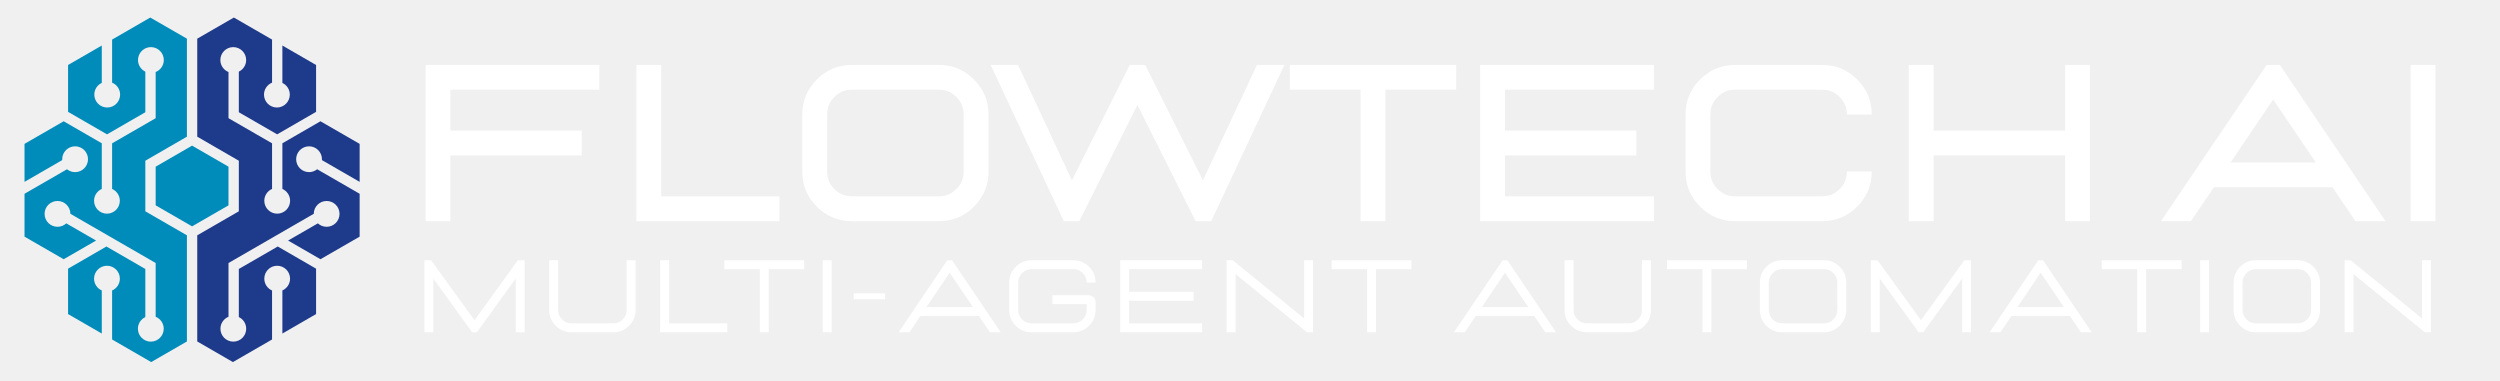
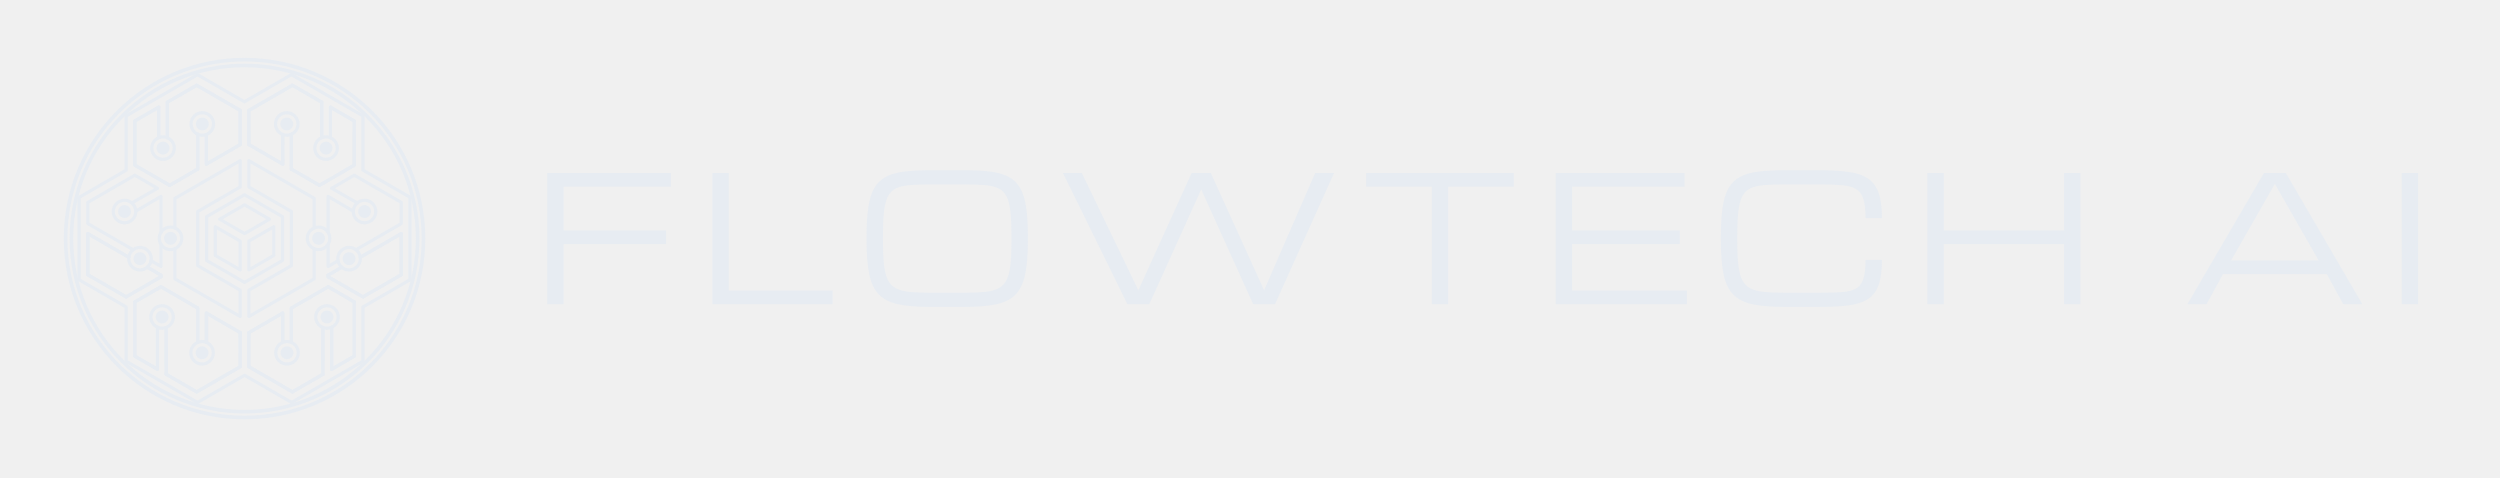
- <svg xmlns="http://www.w3.org/2000/svg" viewBox="290 940 2430 370" preserveAspectRatio="xMidYMid meet" version="1.0">
-   <defs>
-     <g />
-     <clipPath id="90af301d65">
-       <path d="M 313.836 957.027 L 472 957.027 L 472 1292 L 313.836 1292 Z M 313.836 957.027 " clip-rule="nonzero" />
-     </clipPath>
-     <clipPath id="357c63b759">
-       <path d="M 481 957.027 L 639.941 957.027 L 639.941 1292 L 481 1292 Z M 481 957.027 " clip-rule="nonzero" />
-     </clipPath>
-   </defs>
-   <g fill="#ffffff" fill-opacity="1">
-     <g transform="translate(692.7468, 1262.99)">
-       <g>
-         <path d="M 107.203 0 L 98.516 0 L 98.516 -52.234 L 60.734 0 L 56.234 0 L 18.453 -52.234 L 18.453 0 L 9.766 0 L 9.766 -70.016 L 16.312 -70.016 L 58.484 -11.719 L 100.625 -70.016 L 107.203 -70.016 Z M 107.203 0 " />
-       </g>
-     </g>
+ <svg xmlns="http://www.w3.org/2000/svg" viewBox="0 0 838.3 160.0" width="838.3" height="160.0">
+   <g transform="translate(82.00,80.00) scale(0.6742)">
+     <path d="M46.493,11.015 41.569,13.855 41.569,2.831" fill="none" stroke="#E7ECF2" stroke-width="1.6" stroke-linecap="round" stroke-linejoin="round" />
+     <path d="M41.569,-3.079 41.569,-20.976 54.094,-13.627" fill="none" stroke="#E7ECF2" stroke-width="1.6" stroke-linecap="round" stroke-linejoin="round" />
+     <path d="M56.068,-17.726 43.301,-25 54.567,-31.504 77.942,-18.009 77.942,-7.449 55.401,5.551" fill="none" stroke="#E7ECF2" stroke-width="1.6" stroke-linecap="round" stroke-linejoin="round" />
+     <path d="M57.557,9.307 77.942,-2.449 77.942,18.016 58.892,29.001 43.301,20.02 41.569,19.024 41.569,18.194 48.358,14.254" fill="none" stroke="#E7ECF2" stroke-width="1.6" stroke-linecap="round" stroke-linejoin="round" />
+     <path d="M-18.961,51.634 -18.961,37.053 -2.178,46.743 -2.178,48.743 -2.165,63.75 -23.816,76.25 -38.974,67.498 -38.989,44.227" fill="none" stroke="#E7ECF2" stroke-width="1.6" stroke-linecap="round" stroke-linejoin="round" />
+     <path d="M-43.323,44.096 -43.323,64.988 -54.56,58.5 -54.56,31.5 -43.301,24.968 -41.569,23.968 -23.29,34.554 -23.29,51.638" fill="none" stroke="#E7ECF2" stroke-width="1.6" stroke-linecap="round" stroke-linejoin="round" />
+     <path d="M-54.094,-13.627 -41.569,-20.976 -41.569,-3.079" fill="none" stroke="#E7ECF2" stroke-width="1.6" stroke-linecap="round" stroke-linejoin="round" />
+     <path d="M-41.569,2.831 -41.569,13.855 -46.493,11.015" fill="none" stroke="#E7ECF2" stroke-width="1.6" stroke-linecap="round" stroke-linejoin="round" />
+     <path d="M-55.401,5.551 -77.942,-7.449 -77.942,-18.009 -54.567,-31.504 -43.301,-25 -56.068,-17.726" fill="none" stroke="#E7ECF2" stroke-width="1.6" stroke-linecap="round" stroke-linejoin="round" />
+     <path d="M38.989,44.227 38.974,67.498 23.816,76.25 2.165,63.75 2.165,48.75 2.178,46.743 18.961,37.053 18.961,51.634" fill="none" stroke="#E7ECF2" stroke-width="1.6" stroke-linecap="round" stroke-linejoin="round" />
+     <path d="M23.29,51.638 23.29,34.554 41.569,24 43.301,24.965 54.56,31.5 54.56,58.5 43.323,64.988 43.323,44.096" fill="none" stroke="#E7ECF2" stroke-width="1.6" stroke-linecap="round" stroke-linejoin="round" />
+     <path d="M-38.389,-50.17 -38.389,-67.836 -23.816,-76.25 -2.165,-63.75 -2.165,-48.75 -2.178,-46.743 -18.998,-37.031 -18.998,-39.053 -18.998,-51.77" fill="none" stroke="#E7ECF2" stroke-width="1.6" stroke-linecap="round" stroke-linejoin="round" />
+     <path d="M-23.291,-51.89 -23.291,-36.553 -23.265,-34.568 -37.227,-26.507 -38.959,-27.507 -54.566,-36.504 -54.561,-58.499 -42.72,-65.336 -42.72,-50.158" fill="none" stroke="#E7ECF2" stroke-width="1.6" stroke-linecap="round" stroke-linejoin="round" />
+     <path d="M34.641,5.038 34.641,20.023 2.165,38.751 2.165,25.66 23.305,13.455 23.305,-13.455 2.165,-25.66 2.165,-38.75 34.641,-20 34.641,-5.286" fill="none" stroke="#E7ECF2" stroke-width="1.6" stroke-linecap="round" stroke-linejoin="round" />
+     <path d="M-48.358,14.254 -41.569,18.194 -41.569,19.024 -43.301,20.021 -58.892,29.001 -77.942,18.016 -77.942,-2.449 -57.557,9.307" fill="none" stroke="#E7ECF2" stroke-width="1.6" stroke-linecap="round" stroke-linejoin="round" />
+     <path d="M-0,68 23.383,81.5 58.89,61 58.89,34 82.272,20.513 82.272,-20.576 58.89,-34.054 58.89,-61 23.299,-81.548 -0.061,-68.035 -23.383,-81.5 -58.89,-61 -58.89,-34.007 -82.272,-20.507 -82.272,20.5 -58.89,34 -58.89,61 -23.383,81.5Z" fill="none" stroke="#E7ECF2" stroke-width="1.6" stroke-linecap="round" stroke-linejoin="round" />
+     <path d="M18.956,-51.786 18.998,-39.053 18.998,-37.031 2.178,-46.743 2.178,-48.743 2.165,-63.75 23.816,-76.25 38.389,-67.836 38.389,-50.17" fill="none" stroke="#E7ECF2" stroke-width="1.6" stroke-linecap="round" stroke-linejoin="round" />
+     <path d="M42.72,-50.158 42.72,-65.336 54.561,-58.499 54.566,-36.504 39.002,-27.482 37.227,-26.507 23.265,-34.568 23.288,-36.555 23.291,-51.89" fill="none" stroke="#E7ECF2" stroke-width="1.6" stroke-linecap="round" stroke-linejoin="round" />
+     <path d="M-34.641,-5.286 -34.641,-20 -2.165,-38.75 -2.165,-25.66 -23.305,-13.455 -23.305,13.455 -2.165,25.66 -2.165,38.751 -34.641,20.023 -34.641,5.038" fill="none" stroke="#E7ECF2" stroke-width="1.6" stroke-linecap="round" stroke-linejoin="round" />
+     <path d="M-0,21.787 -18.868,10.893 -18.868,-10.893 0,-21.787 18.868,-10.893 18.868,10.893Z" fill="none" stroke="#E7ECF2" stroke-width="1.6" stroke-linecap="round" stroke-linejoin="round" />
+     <path d="M0,-16.78 -12.372,-9.643 0.007,-2.496 12.374,-9.636Z" fill="none" stroke="#E7ECF2" stroke-width="1.6" stroke-linecap="round" stroke-linejoin="round" />
+     <path d="M14.538,8.393 14.538,-5.893 2.165,1.25 2.165,15.554Z" fill="none" stroke="#E7ECF2" stroke-width="1.6" stroke-linecap="round" stroke-linejoin="round" />
+     <path d="M-2.165,1.25 -14.538,-5.893 -14.538,8.409 -2.165,15.554Z" fill="none" stroke="#E7ECF2" stroke-width="1.6" stroke-linecap="round" stroke-linejoin="round" />
+     <path d="M-54.566,-36.504 -54.561,-58.499" fill="none" stroke="#E7ECF2" stroke-width="1.6" stroke-linecap="round" stroke-linejoin="round" />
+     <path d="M-42.72,-65.336 -42.72,-50.158" fill="none" stroke="#E7ECF2" stroke-width="1.6" stroke-linecap="round" stroke-linejoin="round" />
+     <path d="M-38.389,-50.17 -38.389,-67.836" fill="none" stroke="#E7ECF2" stroke-width="1.6" stroke-linecap="round" stroke-linejoin="round" />
+     <path d="M-23.291,-51.89 -23.291,-36.553" fill="none" stroke="#E7ECF2" stroke-width="1.6" stroke-linecap="round" stroke-linejoin="round" />
+     <path d="M-18.998,-39.053 -18.998,-51.77" fill="none" stroke="#E7ECF2" stroke-width="1.6" stroke-linecap="round" stroke-linejoin="round" />
+     <path d="M-2.178,-46.743 -18.998,-37.031" fill="none" stroke="#E7ECF2" stroke-width="1.6" stroke-linecap="round" stroke-linejoin="round" />
+     <path d="M-23.265,-34.568 -37.227,-26.507" fill="none" stroke="#E7ECF2" stroke-width="1.6" stroke-linecap="round" stroke-linejoin="round" />
+     <path d="M-39.002,-27.482 -54.566,-36.504" fill="none" stroke="#E7ECF2" stroke-width="1.6" stroke-linecap="round" stroke-linejoin="round" />
+     <path d="M-37.227,-26.507 -38.959,-27.507" fill="none" stroke="#E7ECF2" stroke-width="1.6" stroke-linecap="round" stroke-linejoin="round" />
+     <path d="M-23.288,-36.555 -23.265,-34.568" fill="none" stroke="#E7ECF2" stroke-width="1.6" stroke-linecap="round" stroke-linejoin="round" />
+     <path d="M-18.998,-37.031 -18.998,-39.053" fill="none" stroke="#E7ECF2" stroke-width="1.6" stroke-linecap="round" stroke-linejoin="round" />
+     <path d="M-38.389,-67.836 -23.816,-76.25" fill="none" stroke="#E7ECF2" stroke-width="1.6" stroke-linecap="round" stroke-linejoin="round" />
+     <path d="M-54.561,-58.499 -42.72,-65.336" fill="none" stroke="#E7ECF2" stroke-width="1.6" stroke-linecap="round" stroke-linejoin="round" />
+     <path d="M-77.942,-2.449 -57.557,9.307" fill="none" stroke="#E7ECF2" stroke-width="1.6" stroke-linecap="round" stroke-linejoin="round" />
+     <path d="M-77.942,18.016 -77.942,-2.449" fill="none" stroke="#E7ECF2" stroke-width="1.6" stroke-linecap="round" stroke-linejoin="round" />
+     <path d="M-58.892,29.001 -77.942,18.016" fill="none" stroke="#E7ECF2" stroke-width="1.6" stroke-linecap="round" stroke-linejoin="round" />
+     <path d="M-54.56,58.5 -54.56,31.5" fill="none" stroke="#E7ECF2" stroke-width="1.6" stroke-linecap="round" stroke-linejoin="round" />
+     <path d="M-54.56,31.5 -43.301,24.968" fill="none" stroke="#E7ECF2" stroke-width="1.6" stroke-linecap="round" stroke-linejoin="round" />
+     <path d="M-43.301,20.02 -58.892,29.001" fill="none" stroke="#E7ECF2" stroke-width="1.6" stroke-linecap="round" stroke-linejoin="round" />
+     <path d="M-48.358,14.254 -41.569,18.194" fill="none" stroke="#E7ECF2" stroke-width="1.6" stroke-linecap="round" stroke-linejoin="round" />
+     <path d="M-41.569,19.024 -43.301,20.021" fill="none" stroke="#E7ECF2" stroke-width="1.6" stroke-linecap="round" stroke-linejoin="round" />
+     <path d="M-41.569,18.194 -41.569,19.024" fill="none" stroke="#E7ECF2" stroke-width="1.6" stroke-linecap="round" stroke-linejoin="round" />
+     <path d="M-43.301,24.965 -41.569,23.968" fill="none" stroke="#E7ECF2" stroke-width="1.6" stroke-linecap="round" stroke-linejoin="round" />
+     <path d="M-41.569,24 -23.29,34.554" fill="none" stroke="#E7ECF2" stroke-width="1.6" stroke-linecap="round" stroke-linejoin="round" />
+     <path d="M-43.323,44.096 -43.323,64.988" fill="none" stroke="#E7ECF2" stroke-width="1.6" stroke-linecap="round" stroke-linejoin="round" />
+     <path d="M-38.974,67.498 -38.989,44.227" fill="none" stroke="#E7ECF2" stroke-width="1.6" stroke-linecap="round" stroke-linejoin="round" />
+     <path d="M-23.29,34.554 -23.29,51.638" fill="none" stroke="#E7ECF2" stroke-width="1.6" stroke-linecap="round" stroke-linejoin="round" />
+     <path d="M-18.961,51.634 -18.961,37.053" fill="none" stroke="#E7ECF2" stroke-width="1.6" stroke-linecap="round" stroke-linejoin="round" />
+     <path d="M-18.961,37.053 -2.178,46.743" fill="none" stroke="#E7ECF2" stroke-width="1.6" stroke-linecap="round" stroke-linejoin="round" />
+     <path d="M-2.165,48.75 -2.165,63.75" fill="none" stroke="#E7ECF2" stroke-width="1.6" stroke-linecap="round" stroke-linejoin="round" />
+     <path d="M-2.178,46.743 -2.178,48.743" fill="none" stroke="#E7ECF2" stroke-width="1.6" stroke-linecap="round" stroke-linejoin="round" />
+     <path d="M2.178,46.743 18.961,37.053" fill="none" stroke="#E7ECF2" stroke-width="1.6" stroke-linecap="round" stroke-linejoin="round" />
+     <path d="M2.178,48.743 2.178,46.743" fill="none" stroke="#E7ECF2" stroke-width="1.6" stroke-linecap="round" stroke-linejoin="round" />
+     <path d="M2.165,63.75 2.165,48.75" fill="none" stroke="#E7ECF2" stroke-width="1.6" stroke-linecap="round" stroke-linejoin="round" />
+     <path d="M18.961,37.053 18.961,51.634" fill="none" stroke="#E7ECF2" stroke-width="1.6" stroke-linecap="round" stroke-linejoin="round" />
+     <path d="M23.29,51.638 23.29,34.554" fill="none" stroke="#E7ECF2" stroke-width="1.6" stroke-linecap="round" stroke-linejoin="round" />
+     <path d="M23.29,34.554 41.569,24" fill="none" stroke="#E7ECF2" stroke-width="1.6" stroke-linecap="round" stroke-linejoin="round" />
+     <path d="M41.569,23.968 43.301,24.965" fill="none" stroke="#E7ECF2" stroke-width="1.6" stroke-linecap="round" stroke-linejoin="round" />
+     <path d="M43.301,24.968 54.56,31.5" fill="none" stroke="#E7ECF2" stroke-width="1.6" stroke-linecap="round" stroke-linejoin="round" />
+     <path d="M54.56,31.5 54.56,58.5" fill="none" stroke="#E7ECF2" stroke-width="1.6" stroke-linecap="round" stroke-linejoin="round" />
+     <path d="M58.892,29.001 43.301,20.02" fill="none" stroke="#E7ECF2" stroke-width="1.6" stroke-linecap="round" stroke-linejoin="round" />
+     <path d="M43.301,20.021 41.569,19.024" fill="none" stroke="#E7ECF2" stroke-width="1.6" stroke-linecap="round" stroke-linejoin="round" />
+     <path d="M41.569,18.194 48.358,14.254" fill="none" stroke="#E7ECF2" stroke-width="1.6" stroke-linecap="round" stroke-linejoin="round" />
+     <path d="M41.569,19.024 41.569,18.194" fill="none" stroke="#E7ECF2" stroke-width="1.6" stroke-linecap="round" stroke-linejoin="round" />
+     <path d="M77.942,18.016 58.892,29.001" fill="none" stroke="#E7ECF2" stroke-width="1.6" stroke-linecap="round" stroke-linejoin="round" />
+     <path d="M77.942,-2.449 77.942,18.016" fill="none" stroke="#E7ECF2" stroke-width="1.6" stroke-linecap="round" stroke-linejoin="round" />
+     <path d="M57.557,9.307 77.942,-2.449" fill="none" stroke="#E7ECF2" stroke-width="1.6" stroke-linecap="round" stroke-linejoin="round" />
+     <path d="M54.561,-58.499 54.566,-36.504" fill="none" stroke="#E7ECF2" stroke-width="1.6" stroke-linecap="round" stroke-linejoin="round" />
+     <path d="M54.566,-36.504 39.002,-27.482" fill="none" stroke="#E7ECF2" stroke-width="1.6" stroke-linecap="round" stroke-linejoin="round" />
+     <path d="M38.959,-27.507 37.227,-26.507" fill="none" stroke="#E7ECF2" stroke-width="1.6" stroke-linecap="round" stroke-linejoin="round" />
+     <path d="M37.227,-26.507 23.265,-34.568" fill="none" stroke="#E7ECF2" stroke-width="1.6" stroke-linecap="round" stroke-linejoin="round" />
+     <path d="M23.291,-36.553 23.291,-51.89" fill="none" stroke="#E7ECF2" stroke-width="1.6" stroke-linecap="round" stroke-linejoin="round" />
+     <path d="M23.265,-34.568 23.288,-36.555" fill="none" stroke="#E7ECF2" stroke-width="1.6" stroke-linecap="round" stroke-linejoin="round" />
+     <path d="M18.998,-51.77 18.998,-39.053" fill="none" stroke="#E7ECF2" stroke-width="1.6" stroke-linecap="round" stroke-linejoin="round" />
+     <path d="M18.998,-37.031 2.178,-46.743" fill="none" stroke="#E7ECF2" stroke-width="1.6" stroke-linecap="round" stroke-linejoin="round" />
+     <path d="M18.998,-39.053 18.998,-37.031" fill="none" stroke="#E7ECF2" stroke-width="1.6" stroke-linecap="round" stroke-linejoin="round" />
+     <path d="M2.165,-63.75 23.816,-76.25" fill="none" stroke="#E7ECF2" stroke-width="1.6" stroke-linecap="round" stroke-linejoin="round" />
+     <path d="M23.816,-76.25 38.389,-67.836" fill="none" stroke="#E7ECF2" stroke-width="1.6" stroke-linecap="round" stroke-linejoin="round" />
+     <path d="M38.389,-67.836 38.389,-50.17" fill="none" stroke="#E7ECF2" stroke-width="1.6" stroke-linecap="round" stroke-linejoin="round" />
+     <path d="M42.72,-50.158 42.72,-65.336" fill="none" stroke="#E7ECF2" stroke-width="1.6" stroke-linecap="round" stroke-linejoin="round" />
+     <path d="M42.72,-65.336 54.561,-58.499" fill="none" stroke="#E7ECF2" stroke-width="1.6" stroke-linecap="round" stroke-linejoin="round" />
+     <path d="M-23.816,-76.25 -2.165,-63.75" fill="none" stroke="#E7ECF2" stroke-width="1.6" stroke-linecap="round" stroke-linejoin="round" />
+     <path d="M-2.165,-63.75 -2.165,-48.75" fill="none" stroke="#E7ECF2" stroke-width="1.6" stroke-linecap="round" stroke-linejoin="round" />
+     <path d="M2.165,-48.75 2.165,-63.75" fill="none" stroke="#E7ECF2" stroke-width="1.6" stroke-linecap="round" stroke-linejoin="round" />
+     <path d="M2.178,-46.743 2.178,-48.743" fill="none" stroke="#E7ECF2" stroke-width="1.6" stroke-linecap="round" stroke-linejoin="round" />
+     <path d="M-2.178,-48.743 -2.178,-46.743" fill="none" stroke="#E7ECF2" stroke-width="1.6" stroke-linecap="round" stroke-linejoin="round" />
+     <path d="M38.989,44.227 38.974,67.498" fill="none" stroke="#E7ECF2" stroke-width="1.6" stroke-linecap="round" stroke-linejoin="round" />
+     <path d="M43.323,64.988 43.323,44.096" fill="none" stroke="#E7ECF2" stroke-width="1.6" stroke-linecap="round" stroke-linejoin="round" />
+     <path d="M54.56,58.5 43.323,64.988" fill="none" stroke="#E7ECF2" stroke-width="1.6" stroke-linecap="round" stroke-linejoin="round" />
+     <path d="M38.974,67.498 23.816,76.25" fill="none" stroke="#E7ECF2" stroke-width="1.6" stroke-linecap="round" stroke-linejoin="round" />
+     <path d="M23.816,76.25 2.165,63.75" fill="none" stroke="#E7ECF2" stroke-width="1.6" stroke-linecap="round" stroke-linejoin="round" />
+     <path d="M-2.165,63.75 -23.816,76.25" fill="none" stroke="#E7ECF2" stroke-width="1.6" stroke-linecap="round" stroke-linejoin="round" />
+     <path d="M-23.816,76.25 -38.974,67.498" fill="none" stroke="#E7ECF2" stroke-width="1.6" stroke-linecap="round" stroke-linejoin="round" />
+     <path d="M-43.323,64.988 -54.56,58.5" fill="none" stroke="#E7ECF2" stroke-width="1.6" stroke-linecap="round" stroke-linejoin="round" />
+     <circle cx="-21" cy="-57" r="5.6" fill="none" stroke="#E7ECF2" stroke-width="1.6" />
+     <circle cx="-40.54" cy="-45" r="5.6" fill="none" stroke="#E7ECF2" stroke-width="1.6" />
+     <circle cx="-52" cy="10" r="5.6" fill="none" stroke="#E7ECF2" stroke-width="1.6" />
+     <circle cx="-41" cy="39" r="5.6" fill="none" stroke="#E7ECF2" stroke-width="1.6" />
+     <circle cx="-21.121" cy="56.801" r="5.6" fill="none" stroke="#E7ECF2" stroke-width="1.6" />
+     <circle cx="21.121" cy="56.801" r="5.6" fill="none" stroke="#E7ECF2" stroke-width="1.6" />
+     <circle cx="41" cy="39" r="5.6" fill="none" stroke="#E7ECF2" stroke-width="1.6" />
+     <circle cx="52" cy="10" r="5.6" fill="none" stroke="#E7ECF2" stroke-width="1.6" />
+     <circle cx="40.54" cy="-45" r="5.6" fill="none" stroke="#E7ECF2" stroke-width="1.6" />
+     <circle cx="21" cy="-57" r="5.6" fill="none" stroke="#E7ECF2" stroke-width="1.6" />
+     <circle cx="36.812" cy="-0.124" r="5.6" fill="none" stroke="#E7ECF2" stroke-width="1.6" />
+     <circle cx="59.691" cy="-13.456" r="5.6" fill="none" stroke="#E7ECF2" stroke-width="1.6" />
+     <circle cx="-59.691" cy="-13.456" r="5.6" fill="none" stroke="#E7ECF2" stroke-width="1.6" />
+     <circle cx="-36.812" cy="-0.124" r="5.6" fill="none" stroke="#E7ECF2" stroke-width="1.6" />
+     <circle cx="0" cy="-0" r="89" fill="none" stroke="#E7ECF2" stroke-width="1.8" />
+     <circle cx="0" cy="-0" r="86.103" fill="none" stroke="#E7ECF2" stroke-width="1.8" />
+     <circle cx="-21" cy="-57" r="3.2" fill="#E7ECF2" />
+     <circle cx="-40.54" cy="-45" r="3.2" fill="#E7ECF2" />
+     <circle cx="-52" cy="10" r="3.2" fill="#E7ECF2" />
+     <circle cx="-41" cy="39" r="3.2" fill="#E7ECF2" />
+     <circle cx="-21.121" cy="56.801" r="3.2" fill="#E7ECF2" />
+     <circle cx="21.121" cy="56.801" r="3.2" fill="#E7ECF2" />
+     <circle cx="41" cy="39" r="3.2" fill="#E7ECF2" />
+     <circle cx="52" cy="10" r="3.2" fill="#E7ECF2" />
+     <circle cx="40.54" cy="-45" r="3.2" fill="#E7ECF2" />
+     <circle cx="21" cy="-57" r="3.2" fill="#E7ECF2" />
+     <circle cx="36.812" cy="-0.124" r="3.2" fill="#E7ECF2" />
+     <circle cx="59.691" cy="-13.456" r="3.2" fill="#E7ECF2" />
+     <circle cx="-59.691" cy="-13.456" r="3.2" fill="#E7ECF2" />
+     <circle cx="-36.812" cy="-0.124" r="3.2" fill="#E7ECF2" />
  </g>
-   <g fill="#ffffff" fill-opacity="1">
-     <g transform="translate(816.5087, 1262.99)">
-       <g>
-         <path d="M 69.562 0 C 75.551 0 80.672 -2.117 84.922 -6.359 C 89.172 -10.609 91.297 -15.727 91.297 -21.719 L 91.297 -70.062 L 82.609 -70.062 L 82.609 -21.719 C 82.609 -18.145 81.336 -15.078 78.797 -12.516 C 76.254 -9.961 73.176 -8.688 69.562 -8.688 L 29.047 -8.688 C 25.461 -8.688 22.395 -9.961 19.844 -12.516 C 17.289 -15.078 16.016 -18.145 16.016 -21.719 L 16.016 -70.062 L 7.328 -70.062 L 7.328 -21.719 C 7.328 -15.727 9.445 -10.609 13.688 -6.359 C 17.938 -2.117 23.055 0 29.047 0 Z M 69.562 0 " />
-       </g>
-     </g>
-   </g>
-   <g fill="#ffffff" fill-opacity="1">
-     <g transform="translate(921.9158, 1262.99)">
-       <g>
-         <path d="M 75.078 0 L 75.078 -8.688 L 18.453 -8.688 L 18.453 -70.062 L 9.766 -70.062 L 9.766 0 Z M 75.078 0 " />
-       </g>
-     </g>
-   </g>
-   <g fill="#ffffff" fill-opacity="1">
-     <g transform="translate(992.5647, 1262.99)">
-       <g>
-         <path d="M 44.625 0 L 35.938 0 L 35.938 -61.312 L 1.469 -61.312 L 1.469 -70.016 L 79.094 -70.016 L 79.094 -61.312 L 44.625 -61.312 Z M 44.625 0 " />
-       </g>
-     </g>
-   </g>
-   <g fill="#ffffff" fill-opacity="1">
-     <g transform="translate(1079.91, 1262.99)">
-       <g>
-         <path d="M 18.453 0 L 18.453 -70.016 L 9.766 -70.016 L 9.766 0 Z M 18.453 0 " />
-       </g>
-     </g>
-   </g>
-   <g fill="#ffffff" fill-opacity="1">
-     <g transform="translate(1114.924, 1262.99)">
-       <g>
-         <path d="M 4.875 -32.078 L 4.875 -37.891 L 35.391 -37.891 L 35.391 -32.078 Z M 4.875 -32.078 " />
-       </g>
-     </g>
-   </g>
-   <g fill="#ffffff" fill-opacity="1">
-     <g transform="translate(1161.996, 1262.99)">
-       <g>
-         <path d="M 100.719 0 L 90.219 0 L 79.531 -15.812 L 22.609 -15.812 L 11.969 0 L 1.469 0 L 48.766 -70.016 L 53.359 -70.016 Z M 73.672 -24.516 L 51.062 -57.906 L 28.516 -24.516 Z M 73.672 -24.516 " />
-       </g>
-     </g>
-   </g>
-   <g fill="#ffffff" fill-opacity="1">
-     <g transform="translate(1263.644, 1262.99)">
-       <g>
-         <path d="M 69.562 0 C 75.395 0 80.523 -2.113 84.953 -6.344 C 89.117 -10.645 91.234 -15.77 91.297 -21.719 L 91.297 -29.188 C 91.297 -31.082 90.629 -32.695 89.297 -34.031 C 87.961 -35.363 86.348 -36.031 84.453 -36.031 L 49.312 -36.031 L 49.312 -27.344 L 82.609 -27.344 L 82.609 -21.719 C 82.609 -18.238 81.336 -15.164 78.797 -12.5 C 76.129 -9.957 73.051 -8.688 69.562 -8.688 L 29.047 -8.688 C 25.461 -8.688 22.395 -9.961 19.844 -12.516 C 17.289 -15.078 16.016 -18.145 16.016 -21.719 L 16.016 -48.328 C 16.016 -51.91 17.289 -54.977 19.844 -57.531 C 22.395 -60.094 25.461 -61.375 29.047 -61.375 L 69.562 -61.375 C 73.176 -61.375 76.254 -60.094 78.797 -57.531 C 81.336 -54.977 82.609 -51.91 82.609 -48.328 L 91.297 -48.328 C 91.297 -54.316 89.172 -59.438 84.922 -63.688 C 80.672 -67.938 75.551 -70.062 69.562 -70.062 L 29.047 -70.062 C 23.055 -70.062 17.938 -67.938 13.688 -63.688 C 9.445 -59.438 7.328 -54.316 7.328 -48.328 L 7.328 -21.719 C 7.328 -15.727 9.445 -10.609 13.688 -6.359 C 17.938 -2.117 23.055 0 29.047 0 Z M 69.562 0 " />
-       </g>
-     </g>
-   </g>
-   <g fill="#ffffff" fill-opacity="1">
-     <g transform="translate(1369.051, 1262.99)">
-       <g>
-         <path d="M 89.391 0 L 9.766 0 L 9.766 -70.062 L 89.391 -70.062 L 89.391 -61.375 L 18.453 -61.375 L 18.453 -39.344 L 81.188 -39.344 L 81.188 -30.656 L 18.453 -30.656 L 18.453 -8.688 L 89.391 -8.688 Z M 89.391 0 " />
-       </g>
-     </g>
-   </g>
-   <g fill="#ffffff" fill-opacity="1">
-     <g transform="translate(1472.554, 1262.99)">
-       <g>
-         <path d="M 93.734 0 L 87.828 0 L 18.453 -56.531 L 18.453 0 L 9.766 0 L 9.766 -70.016 L 15.672 -70.016 L 85.047 -13.469 L 85.047 -70.016 L 93.734 -70.016 Z M 93.734 0 " />
-       </g>
-     </g>
-   </g>
-   <g fill="#ffffff" fill-opacity="1">
-     <g transform="translate(1582.843, 1262.99)">
-       <g>
-         <path d="M 44.625 0 L 35.938 0 L 35.938 -61.312 L 1.469 -61.312 L 1.469 -70.016 L 79.094 -70.016 L 79.094 -61.312 L 44.625 -61.312 Z M 44.625 0 " />
-       </g>
-     </g>
-   </g>
-   <g fill="#ffffff" fill-opacity="1">
-     <g transform="translate(1670.188, 1262.99)">
-       <g />
-     </g>
-   </g>
-   <g fill="#ffffff" fill-opacity="1">
-     <g transform="translate(1701.786, 1262.99)">
-       <g>
-         <path d="M 100.719 0 L 90.219 0 L 79.531 -15.812 L 22.609 -15.812 L 11.969 0 L 1.469 0 L 48.766 -70.016 L 53.359 -70.016 Z M 73.672 -24.516 L 51.062 -57.906 L 28.516 -24.516 Z M 73.672 -24.516 " />
-       </g>
-     </g>
-   </g>
-   <g fill="#ffffff" fill-opacity="1">
-     <g transform="translate(1803.433, 1262.99)">
-       <g>
-         <path d="M 69.562 0 C 75.551 0 80.672 -2.117 84.922 -6.359 C 89.172 -10.609 91.297 -15.727 91.297 -21.719 L 91.297 -70.062 L 82.609 -70.062 L 82.609 -21.719 C 82.609 -18.145 81.336 -15.078 78.797 -12.516 C 76.254 -9.961 73.176 -8.688 69.562 -8.688 L 29.047 -8.688 C 25.461 -8.688 22.395 -9.961 19.844 -12.516 C 17.289 -15.078 16.016 -18.145 16.016 -21.719 L 16.016 -70.062 L 7.328 -70.062 L 7.328 -21.719 C 7.328 -15.727 9.445 -10.609 13.688 -6.359 C 17.938 -2.117 23.055 0 29.047 0 Z M 69.562 0 " />
-       </g>
-     </g>
-   </g>
-   <g fill="#ffffff" fill-opacity="1">
-     <g transform="translate(1908.84, 1262.99)">
-       <g>
-         <path d="M 44.625 0 L 35.938 0 L 35.938 -61.312 L 1.469 -61.312 L 1.469 -70.016 L 79.094 -70.016 L 79.094 -61.312 L 44.625 -61.312 Z M 44.625 0 " />
-       </g>
-     </g>
-   </g>
-   <g fill="#ffffff" fill-opacity="1">
-     <g transform="translate(1993.256, 1262.99)">
-       <g>
-         <path d="M 69.562 0 C 75.551 0 80.672 -2.117 84.922 -6.359 C 89.172 -10.609 91.297 -15.727 91.297 -21.719 L 91.297 -48.328 C 91.297 -54.316 89.172 -59.438 84.922 -63.688 C 80.672 -67.938 75.551 -70.062 69.562 -70.062 L 29.047 -70.062 C 23.055 -70.062 17.938 -67.938 13.688 -63.688 C 9.445 -59.438 7.328 -54.316 7.328 -48.328 L 7.328 -21.719 C 7.328 -15.727 9.445 -10.609 13.688 -6.359 C 17.938 -2.117 23.055 0 29.047 0 Z M 69.562 -8.688 L 29.047 -8.688 C 25.461 -8.688 22.395 -9.961 19.844 -12.516 C 17.289 -15.078 16.016 -18.145 16.016 -21.719 L 16.016 -48.328 C 16.016 -51.91 17.289 -54.977 19.844 -57.531 C 22.395 -60.094 25.461 -61.375 29.047 -61.375 L 69.562 -61.375 C 73.176 -61.375 76.254 -60.094 78.797 -57.531 C 81.336 -54.977 82.609 -51.91 82.609 -48.328 L 82.609 -21.719 C 82.609 -18.145 81.336 -15.078 78.797 -12.516 C 76.254 -9.961 73.176 -8.688 69.562 -8.688 Z M 69.562 -8.688 " />
-       </g>
-     </g>
-   </g>
-   <g fill="#ffffff" fill-opacity="1">
-     <g transform="translate(2098.664, 1262.99)">
-       <g>
-         <path d="M 107.203 0 L 98.516 0 L 98.516 -52.234 L 60.734 0 L 56.234 0 L 18.453 -52.234 L 18.453 0 L 9.766 0 L 9.766 -70.016 L 16.312 -70.016 L 58.484 -11.719 L 100.625 -70.016 L 107.203 -70.016 Z M 107.203 0 " />
-       </g>
-     </g>
-   </g>
-   <g fill="#ffffff" fill-opacity="1">
-     <g transform="translate(2222.425, 1262.99)">
-       <g>
-         <path d="M 100.719 0 L 90.219 0 L 79.531 -15.812 L 22.609 -15.812 L 11.969 0 L 1.469 0 L 48.766 -70.016 L 53.359 -70.016 Z M 73.672 -24.516 L 51.062 -57.906 L 28.516 -24.516 Z M 73.672 -24.516 " />
-       </g>
-     </g>
-   </g>
-   <g fill="#ffffff" fill-opacity="1">
-     <g transform="translate(2331.396, 1262.99)">
-       <g>
-         <path d="M 44.625 0 L 35.938 0 L 35.938 -61.312 L 1.469 -61.312 L 1.469 -70.016 L 79.094 -70.016 L 79.094 -61.312 L 44.625 -61.312 Z M 44.625 0 " />
-       </g>
-     </g>
-   </g>
-   <g fill="#ffffff" fill-opacity="1">
-     <g transform="translate(2418.741, 1262.99)">
-       <g>
-         <path d="M 18.453 0 L 18.453 -70.016 L 9.766 -70.016 L 9.766 0 Z M 18.453 0 " />
-       </g>
-     </g>
-   </g>
-   <g fill="#ffffff" fill-opacity="1">
-     <g transform="translate(2453.756, 1262.99)">
-       <g>
-         <path d="M 69.562 0 C 75.551 0 80.672 -2.117 84.922 -6.359 C 89.172 -10.609 91.297 -15.727 91.297 -21.719 L 91.297 -48.328 C 91.297 -54.316 89.172 -59.438 84.922 -63.688 C 80.672 -67.938 75.551 -70.062 69.562 -70.062 L 29.047 -70.062 C 23.055 -70.062 17.938 -67.938 13.688 -63.688 C 9.445 -59.438 7.328 -54.316 7.328 -48.328 L 7.328 -21.719 C 7.328 -15.727 9.445 -10.609 13.688 -6.359 C 17.938 -2.117 23.055 0 29.047 0 Z M 69.562 -8.688 L 29.047 -8.688 C 25.461 -8.688 22.395 -9.961 19.844 -12.516 C 17.289 -15.078 16.016 -18.145 16.016 -21.719 L 16.016 -48.328 C 16.016 -51.91 17.289 -54.977 19.844 -57.531 C 22.395 -60.094 25.461 -61.375 29.047 -61.375 L 69.562 -61.375 C 73.176 -61.375 76.254 -60.094 78.797 -57.531 C 81.336 -54.977 82.609 -51.91 82.609 -48.328 L 82.609 -21.719 C 82.609 -18.145 81.336 -15.078 78.797 -12.516 C 76.254 -9.961 73.176 -8.688 69.562 -8.688 Z M 69.562 -8.688 " />
-       </g>
-     </g>
-   </g>
-   <g fill="#ffffff" fill-opacity="1">
-     <g transform="translate(2559.163, 1262.99)">
-       <g>
-         <path d="M 93.734 0 L 87.828 0 L 18.453 -56.531 L 18.453 0 L 9.766 0 L 9.766 -70.016 L 15.672 -70.016 L 85.047 -13.469 L 85.047 -70.016 L 93.734 -70.016 Z M 93.734 0 " />
-       </g>
-     </g>
-   </g>
-   <g fill="#ffffff" fill-opacity="1">
-     <g transform="translate(682.4648, 1154.988)">
-       <g>
-         <path d="M 45.328 0 L 21.188 0 L 21.188 -151.875 L 190.109 -151.875 L 190.109 -127.828 L 45.328 -127.828 L 45.328 -88.016 L 172.953 -88.016 L 172.953 -63.859 L 45.328 -63.859 Z M 45.328 0 " />
-       </g>
-     </g>
-   </g>
-   <g fill="#ffffff" fill-opacity="1">
-     <g transform="translate(887.3727, 1154.988)">
-       <g>
-         <path d="M 160.25 0 L 160.25 -24.141 L 45.328 -24.141 L 45.328 -151.875 L 21.188 -151.875 L 21.188 0 Z M 160.25 0 " />
-       </g>
-     </g>
-   </g>
-   <g fill="#ffffff" fill-opacity="1">
-     <g transform="translate(1053.942, 1154.988)">
-       <g>
-         <path d="M 148.594 0 C 161.938 0 173.32 -4.711 182.75 -14.141 C 192.176 -23.566 196.891 -34.953 196.891 -48.297 L 196.891 -103.688 C 196.891 -116.957 192.176 -128.305 182.75 -137.734 C 173.32 -147.16 161.938 -151.875 148.594 -151.875 L 64.188 -151.875 C 50.844 -151.875 39.457 -147.16 30.031 -137.734 C 20.602 -128.305 15.891 -116.957 15.891 -103.688 L 15.891 -48.297 C 15.891 -34.953 20.602 -23.566 30.031 -14.141 C 39.457 -4.711 50.844 0 64.188 0 Z M 148.594 -24.141 L 64.188 -24.141 C 57.477 -24.141 51.773 -26.488 47.078 -31.188 C 42.379 -35.883 40.031 -41.586 40.031 -48.297 L 40.031 -103.688 C 40.031 -110.32 42.379 -116.004 47.078 -120.734 C 51.773 -125.461 57.477 -127.828 64.188 -127.828 L 148.594 -127.828 C 155.227 -127.828 160.91 -125.461 165.641 -120.734 C 170.367 -116.004 172.734 -110.32 172.734 -103.688 L 172.734 -48.297 C 172.734 -41.586 170.367 -35.883 165.641 -31.188 C 160.91 -26.488 155.227 -24.141 148.594 -24.141 Z M 148.594 -24.141 " />
-       </g>
-     </g>
-   </g>
-   <g fill="#ffffff" fill-opacity="1">
-     <g transform="translate(1249.742, 1154.988)">
-       <g>
-         <path d="M 217.547 0 L 202.391 0 L 145.844 -112.906 L 89.281 0 L 74.25 0 L 3.172 -151.875 L 29.766 -151.875 L 82.188 -39.719 L 138.422 -151.875 L 153.359 -151.875 L 209.5 -39.719 L 262.031 -151.875 L 288.719 -151.875 Z M 217.547 0 " />
-       </g>
-     </g>
-   </g>
-   <g fill="#ffffff" fill-opacity="1">
-     <g transform="translate(1540.541, 1154.988)">
-       <g>
-         <path d="M 96.062 0 L 71.906 0 L 71.906 -127.828 L 3.172 -127.828 L 3.172 -151.875 L 164.906 -151.875 L 164.906 -127.828 L 96.062 -127.828 Z M 96.062 0 " />
-       </g>
-     </g>
-   </g>
-   <g fill="#ffffff" fill-opacity="1">
-     <g transform="translate(1707.534, 1154.988)">
-       <g>
-         <path d="M 190.109 0 L 21.188 0 L 21.188 -151.875 L 190.109 -151.875 L 190.109 -127.828 L 45.328 -127.828 L 45.328 -88.016 L 172.953 -88.016 L 172.953 -63.859 L 45.328 -63.859 L 45.328 -24.141 L 190.109 -24.141 Z M 190.109 0 " />
-       </g>
-     </g>
-   </g>
-   <g fill="#ffffff" fill-opacity="1">
-     <g transform="translate(1912.442, 1154.988)">
-       <g>
-         <path d="M 148.594 0 C 161.938 0 173.32 -4.711 182.75 -14.141 C 192.176 -23.566 196.891 -34.953 196.891 -48.297 L 172.734 -48.297 C 172.734 -41.586 170.367 -35.883 165.641 -31.188 C 160.91 -26.488 155.227 -24.141 148.594 -24.141 L 64.188 -24.141 C 57.477 -24.141 51.773 -26.488 47.078 -31.188 C 42.379 -35.883 40.031 -41.586 40.031 -48.297 L 40.031 -103.688 C 40.031 -110.32 42.379 -116.004 47.078 -120.734 C 51.773 -125.461 57.477 -127.828 64.188 -127.828 L 148.594 -127.828 C 155.227 -127.828 160.91 -125.461 165.641 -120.734 C 170.367 -116.004 172.734 -110.32 172.734 -103.688 L 196.891 -103.688 C 196.891 -116.957 192.176 -128.305 182.75 -137.734 C 173.32 -147.16 161.938 -151.875 148.594 -151.875 L 64.188 -151.875 C 50.844 -151.875 39.457 -147.16 30.031 -137.734 C 20.602 -128.305 15.891 -116.957 15.891 -103.688 L 15.891 -48.297 C 15.891 -34.953 20.602 -23.566 30.031 -14.141 C 39.457 -4.711 50.844 0 64.188 0 Z M 148.594 0 " />
-       </g>
-     </g>
-   </g>
-   <g fill="#ffffff" fill-opacity="1">
-     <g transform="translate(2124.128, 1154.988)">
-       <g>
-         <path d="M 197.312 0 L 173.172 0 L 173.172 -63.969 L 45.328 -63.969 L 45.328 0 L 21.188 0 L 21.188 -151.875 L 45.328 -151.875 L 45.328 -88.016 L 173.172 -88.016 L 173.172 -151.875 L 197.312 -151.875 Z M 197.312 0 " />
-       </g>
-     </g>
-   </g>
-   <g fill="#ffffff" fill-opacity="1">
-     <g transform="translate(2341.536, 1154.988)">
-       <g />
-     </g>
-   </g>
-   <g fill="#ffffff" fill-opacity="1">
-     <g transform="translate(2333.453, 1154.988)">
-       <g />
-     </g>
-   </g>
-   <g fill="#ffffff" fill-opacity="1">
-     <g transform="translate(2387.265, 1154.988)">
-       <g>
-         <path d="M 221.453 0 L 192.234 0 L 169.984 -32.938 L 54.656 -32.938 L 32.297 0 L 3.172 0 L 105.906 -151.875 L 118.719 -151.875 Z M 153.672 -57.094 L 112.266 -118.297 L 70.859 -57.094 Z M 153.672 -57.094 " />
-       </g>
-     </g>
-     <g transform="translate(2611.897, 1154.988)">
-       <g>
-         <path d="M 45.328 0 L 45.328 -151.875 L 21.188 -151.875 L 21.188 0 Z M 45.328 0 " />
-       </g>
-     </g>
-   </g>
-   <path fill="#008cba" d="M 441.305 1139.598 L 476.68 1160.016 L 512.102 1139.598 L 512.102 1102.012 L 476.68 1081.555 L 441.305 1102.012 Z M 441.305 1139.598 " fill-opacity="1" fill-rule="evenodd" />
-   <g clip-path="url(#90af301d65)">
-     <path fill="#008cba" d="M 471.68 1168.727 L 431.262 1145.391 L 431.262 1096.223 L 471.68 1072.844 L 471.68 977.59 L 436.055 957.047 L 398.969 978.465 L 398.969 1020.34 C 403.551 1022.215 406.758 1026.715 406.758 1031.969 C 406.758 1038.883 401.133 1044.508 394.215 1044.508 C 387.301 1044.508 381.676 1038.883 381.676 1031.969 C 381.676 1026.926 384.633 1022.59 388.926 1020.59 L 388.926 984.254 L 356.172 1003.172 L 356.172 1048.719 L 394.008 1070.594 L 431.262 1049.094 L 431.262 1009.633 C 427.051 1007.633 424.137 1003.34 424.137 998.34 C 424.137 991.422 429.762 985.797 436.68 985.797 C 443.594 985.797 449.219 991.422 449.219 998.34 C 449.219 1003.633 445.93 1008.176 441.305 1010.008 L 441.305 1054.887 L 398.969 1079.305 L 398.969 1123.641 C 403.383 1125.598 406.469 1130.016 406.469 1135.141 C 406.469 1142.059 400.883 1147.684 393.926 1147.684 C 387.008 1147.684 381.426 1142.059 381.426 1135.141 C 381.426 1130.016 384.508 1125.598 388.926 1123.641 L 388.926 1079.262 L 351.879 1057.887 L 313.836 1079.844 L 313.836 1116.766 L 350.504 1095.598 L 350.465 1094.762 C 350.465 1087.848 356.09 1082.219 363.008 1082.219 C 369.922 1082.219 375.547 1087.848 375.547 1094.762 C 375.547 1101.68 369.922 1107.305 363.008 1107.305 C 360.008 1107.305 357.258 1106.266 355.129 1104.516 L 313.836 1128.348 L 313.836 1170.02 L 351.879 1191.977 L 383.383 1173.809 L 354.422 1157.102 C 352.172 1159.184 349.172 1160.434 345.879 1160.434 C 338.965 1160.434 333.336 1154.809 333.336 1147.891 C 333.336 1140.973 338.965 1135.348 345.879 1135.348 C 352.797 1135.348 358.383 1140.934 358.422 1147.809 L 441.305 1195.645 L 441.305 1247.898 C 445.887 1249.773 449.137 1254.273 449.137 1259.523 C 449.137 1266.441 443.512 1272.066 436.594 1272.066 C 429.676 1272.066 424.051 1266.441 424.051 1259.523 C 424.051 1254.523 427.012 1250.191 431.262 1248.191 L 431.262 1201.438 L 393.426 1179.602 L 356.172 1201.145 L 356.172 1245.273 L 388.926 1264.191 L 388.926 1222.312 C 384.508 1220.395 381.426 1215.98 381.426 1210.855 C 381.426 1203.938 387.051 1198.312 393.965 1198.312 C 400.883 1198.312 406.508 1203.938 406.508 1210.855 C 406.508 1215.98 403.383 1220.438 398.969 1222.355 L 398.969 1269.984 L 436.969 1291.941 L 471.68 1271.898 Z M 471.68 1168.727 " fill-opacity="1" fill-rule="evenodd" />
-   </g>
-   <g clip-path="url(#357c63b759)">
-     <path fill="#1e3a8a" d="M 481.723 1168.727 L 481.723 1271.898 L 516.391 1291.941 L 554.438 1269.984 L 554.438 1222.355 C 549.977 1220.438 546.895 1215.98 546.895 1210.855 C 546.895 1203.938 552.477 1198.312 559.395 1198.312 C 566.352 1198.312 571.938 1203.938 571.938 1210.855 C 571.938 1215.98 568.852 1220.395 564.477 1222.312 L 564.477 1264.191 L 597.23 1245.273 L 597.23 1201.145 L 559.977 1179.602 L 522.141 1201.438 L 522.141 1248.191 C 526.391 1250.191 529.309 1254.523 529.309 1259.523 C 529.309 1266.441 523.727 1272.066 516.766 1272.066 C 509.848 1272.066 504.266 1266.441 504.266 1259.523 C 504.266 1254.273 507.516 1249.773 512.102 1247.898 L 512.102 1195.645 L 594.98 1147.809 C 595.023 1140.934 600.605 1135.348 607.48 1135.348 C 614.441 1135.348 620.023 1140.973 620.023 1147.891 C 620.023 1154.809 614.441 1160.434 607.48 1160.434 C 604.188 1160.434 601.23 1159.184 598.98 1157.102 L 570.02 1173.809 L 601.48 1191.977 L 639.566 1170.02 L 639.566 1128.348 L 598.273 1104.516 C 596.105 1106.266 593.355 1107.305 590.398 1107.305 C 583.48 1107.305 577.855 1101.68 577.855 1094.762 C 577.855 1087.848 583.48 1082.219 590.398 1082.219 C 597.312 1082.219 602.938 1087.848 602.938 1094.762 L 602.898 1095.598 L 639.566 1116.766 L 639.566 1079.844 L 601.48 1057.887 L 564.477 1079.262 L 564.477 1123.641 C 568.895 1125.598 571.98 1130.016 571.98 1135.141 C 571.98 1142.059 566.352 1147.684 559.438 1147.684 C 552.52 1147.684 546.895 1142.059 546.895 1135.141 C 546.895 1130.016 549.977 1125.598 554.438 1123.641 L 554.438 1079.305 L 512.102 1054.887 L 512.102 1010.008 C 507.473 1008.176 504.184 1003.633 504.184 998.34 C 504.184 991.422 509.809 985.797 516.727 985.797 C 523.641 985.797 529.266 991.422 529.266 998.34 C 529.266 1003.34 526.352 1007.633 522.141 1009.633 L 522.141 1049.094 L 559.395 1070.594 L 597.23 1048.719 L 597.23 1003.172 L 564.477 984.254 L 564.477 1020.59 C 568.727 1022.59 571.688 1026.926 571.688 1031.969 C 571.688 1038.883 566.062 1044.508 559.145 1044.508 C 552.227 1044.508 546.602 1038.883 546.602 1031.969 C 546.602 1026.715 549.852 1022.215 554.438 1020.34 L 554.438 978.465 L 517.309 957.047 L 481.723 977.59 L 481.723 1072.844 L 522.141 1096.223 L 522.141 1145.391 Z M 481.723 1168.727 " fill-opacity="1" fill-rule="evenodd" />
-   </g>
+   <path transform="translate(178.00,102.00)" d="M5.5 0.0V-44.0H46.979V-39.417H11.0V-24.75H45.346V-20.167H11.0V0.0ZM60.867 0.0V-44.0H66.367V-4.583H101.2V0.0ZM133.851 0.917Q127.405 0.917 123.252 0.043Q119.098 -0.831 116.763 -3.18Q114.429 -5.529 113.498 -9.94Q112.567 -14.352 112.567 -21.427V-22.573Q112.567 -28.417 113.14 -32.384Q113.713 -36.352 115.116 -38.844Q116.52 -41.336 118.94 -42.654Q121.361 -43.971 125.028 -44.444Q128.694 -44.917 133.851 -44.917H145.395Q150.551 -44.917 154.218 -44.444Q157.884 -43.971 160.305 -42.654Q162.726 -41.336 164.129 -38.844Q165.533 -36.352 166.106 -32.384Q166.679 -28.417 166.679 -22.573V-21.427Q166.679 -14.352 165.748 -9.94Q164.817 -5.529 162.482 -3.18Q160.147 -0.831 155.994 0.043Q151.84 0.917 145.395 0.917ZM133.851 -3.839H145.395Q149.491 -3.839 152.298 -4.125Q155.106 -4.411 156.867 -5.357Q158.629 -6.302 159.56 -8.221Q160.491 -10.141 160.835 -13.349Q161.179 -16.557 161.179 -21.427V-22.573Q161.179 -27.615 160.835 -30.88Q160.491 -34.146 159.56 -36.036Q158.629 -37.927 156.867 -38.801Q155.106 -39.674 152.298 -39.918Q149.491 -40.161 145.395 -40.161H133.851Q129.754 -40.161 126.947 -39.918Q124.14 -39.674 122.378 -38.801Q120.616 -37.927 119.685 -36.036Q118.754 -34.146 118.41 -30.88Q118.067 -27.615 118.067 -22.573V-21.427Q118.067 -16.557 118.41 -13.349Q118.754 -10.141 119.685 -8.221Q120.616 -6.302 122.378 -5.357Q124.14 -4.411 126.947 -4.125Q129.754 -3.839 133.851 -3.839ZM200.045 0.0 178.418 -44.0H184.748L203.712 -4.669L221.587 -44.0H228.004L245.879 -4.669L263.009 -44.0H269.34L249.545 0.0H242.212L224.795 -38.471L207.379 0.0ZM302.105 0.0V-39.417H280.105V-44.0H329.605V-39.417H307.605V0.0ZM343.664 0.0V-44.0H386.862V-39.417H349.164V-24.75H385.286V-20.167H349.164V-4.583H387.664V0.0ZM399.031 -21.427V-22.573Q399.031 -28.417 399.604 -32.384Q400.177 -36.352 401.58 -38.844Q402.984 -41.336 405.404 -42.654Q407.825 -43.971 411.492 -44.444Q415.158 -44.917 420.315 -44.917H431.859Q437.76 -44.917 441.813 -44.358Q445.867 -43.799 448.345 -42.152Q450.822 -40.505 451.94 -37.311Q453.057 -34.117 453.057 -28.846H447.557Q447.557 -33.0 446.812 -35.306Q446.067 -37.612 444.305 -38.643Q442.544 -39.674 439.507 -39.918Q436.471 -40.161 431.859 -40.161H420.315Q416.218 -40.161 413.411 -39.918Q410.604 -39.674 408.842 -38.801Q407.08 -37.927 406.149 -36.036Q405.218 -34.146 404.874 -30.88Q404.531 -27.615 404.531 -22.573V-21.427Q404.531 -16.557 404.874 -13.349Q405.218 -10.141 406.149 -8.221Q407.08 -6.302 408.842 -5.357Q410.604 -4.411 413.411 -4.125Q416.218 -3.839 420.315 -3.839H431.859Q436.471 -3.839 439.507 -4.039Q442.544 -4.24 444.305 -5.214Q446.067 -6.188 446.812 -8.465Q447.557 -10.742 447.557 -14.867H453.057Q453.057 -9.596 451.94 -6.445Q450.822 -3.294 448.345 -1.704Q445.867 -0.115 441.813 0.401Q437.76 0.917 431.859 0.917H420.315Q413.869 0.917 409.716 0.043Q405.562 -0.831 403.227 -3.18Q400.893 -5.529 399.962 -9.94Q399.031 -14.352 399.031 -21.427ZM468.291 0.0V-44.0H473.791V-24.75H514.124V-44.0H519.624V0.0H514.124V-20.167H473.791V0.0Z" fill="#E7ECF2" />
+   <path transform="translate(178.00,102.00)" d="M555.477 0.0 581.144 -44.0H588.477L614.144 0.0H607.727L602.227 -10.083H567.394L561.894 0.0ZM570.144 -14.667H599.477L584.81 -40.333ZM627.344 0.0V-44.0H632.844V0.0Z" fill="#E7ECF2" />
</svg>
